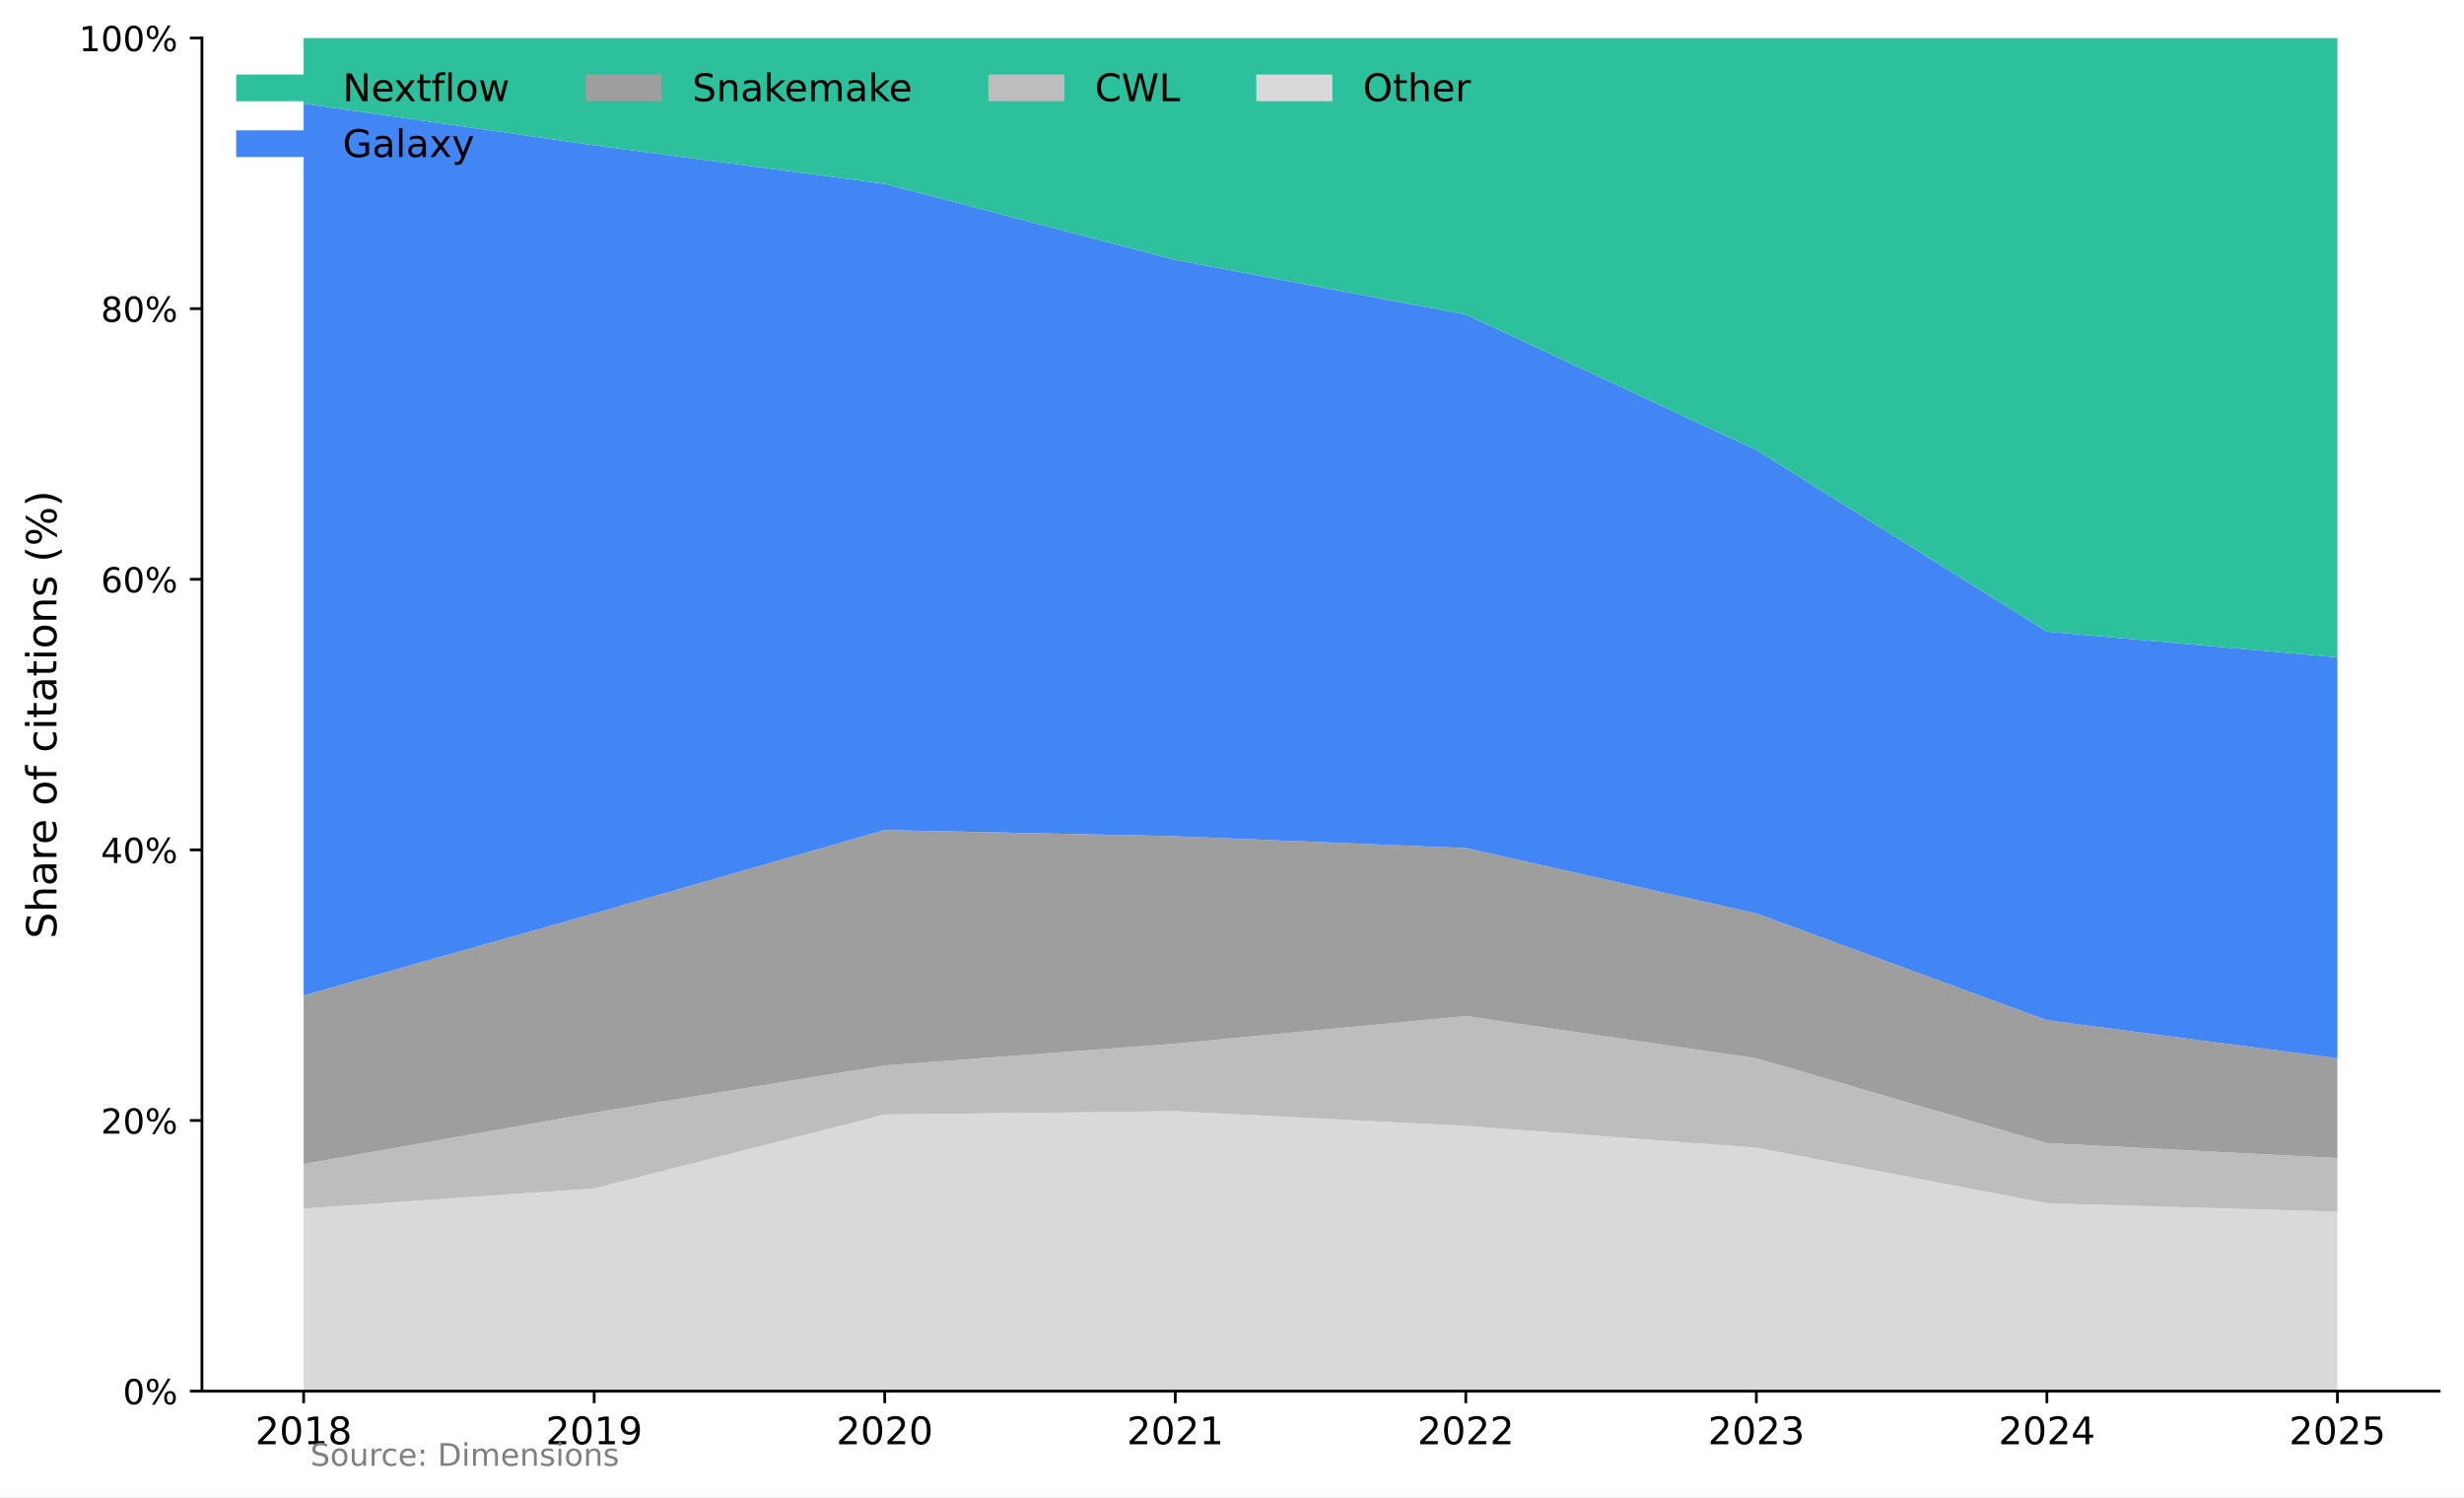
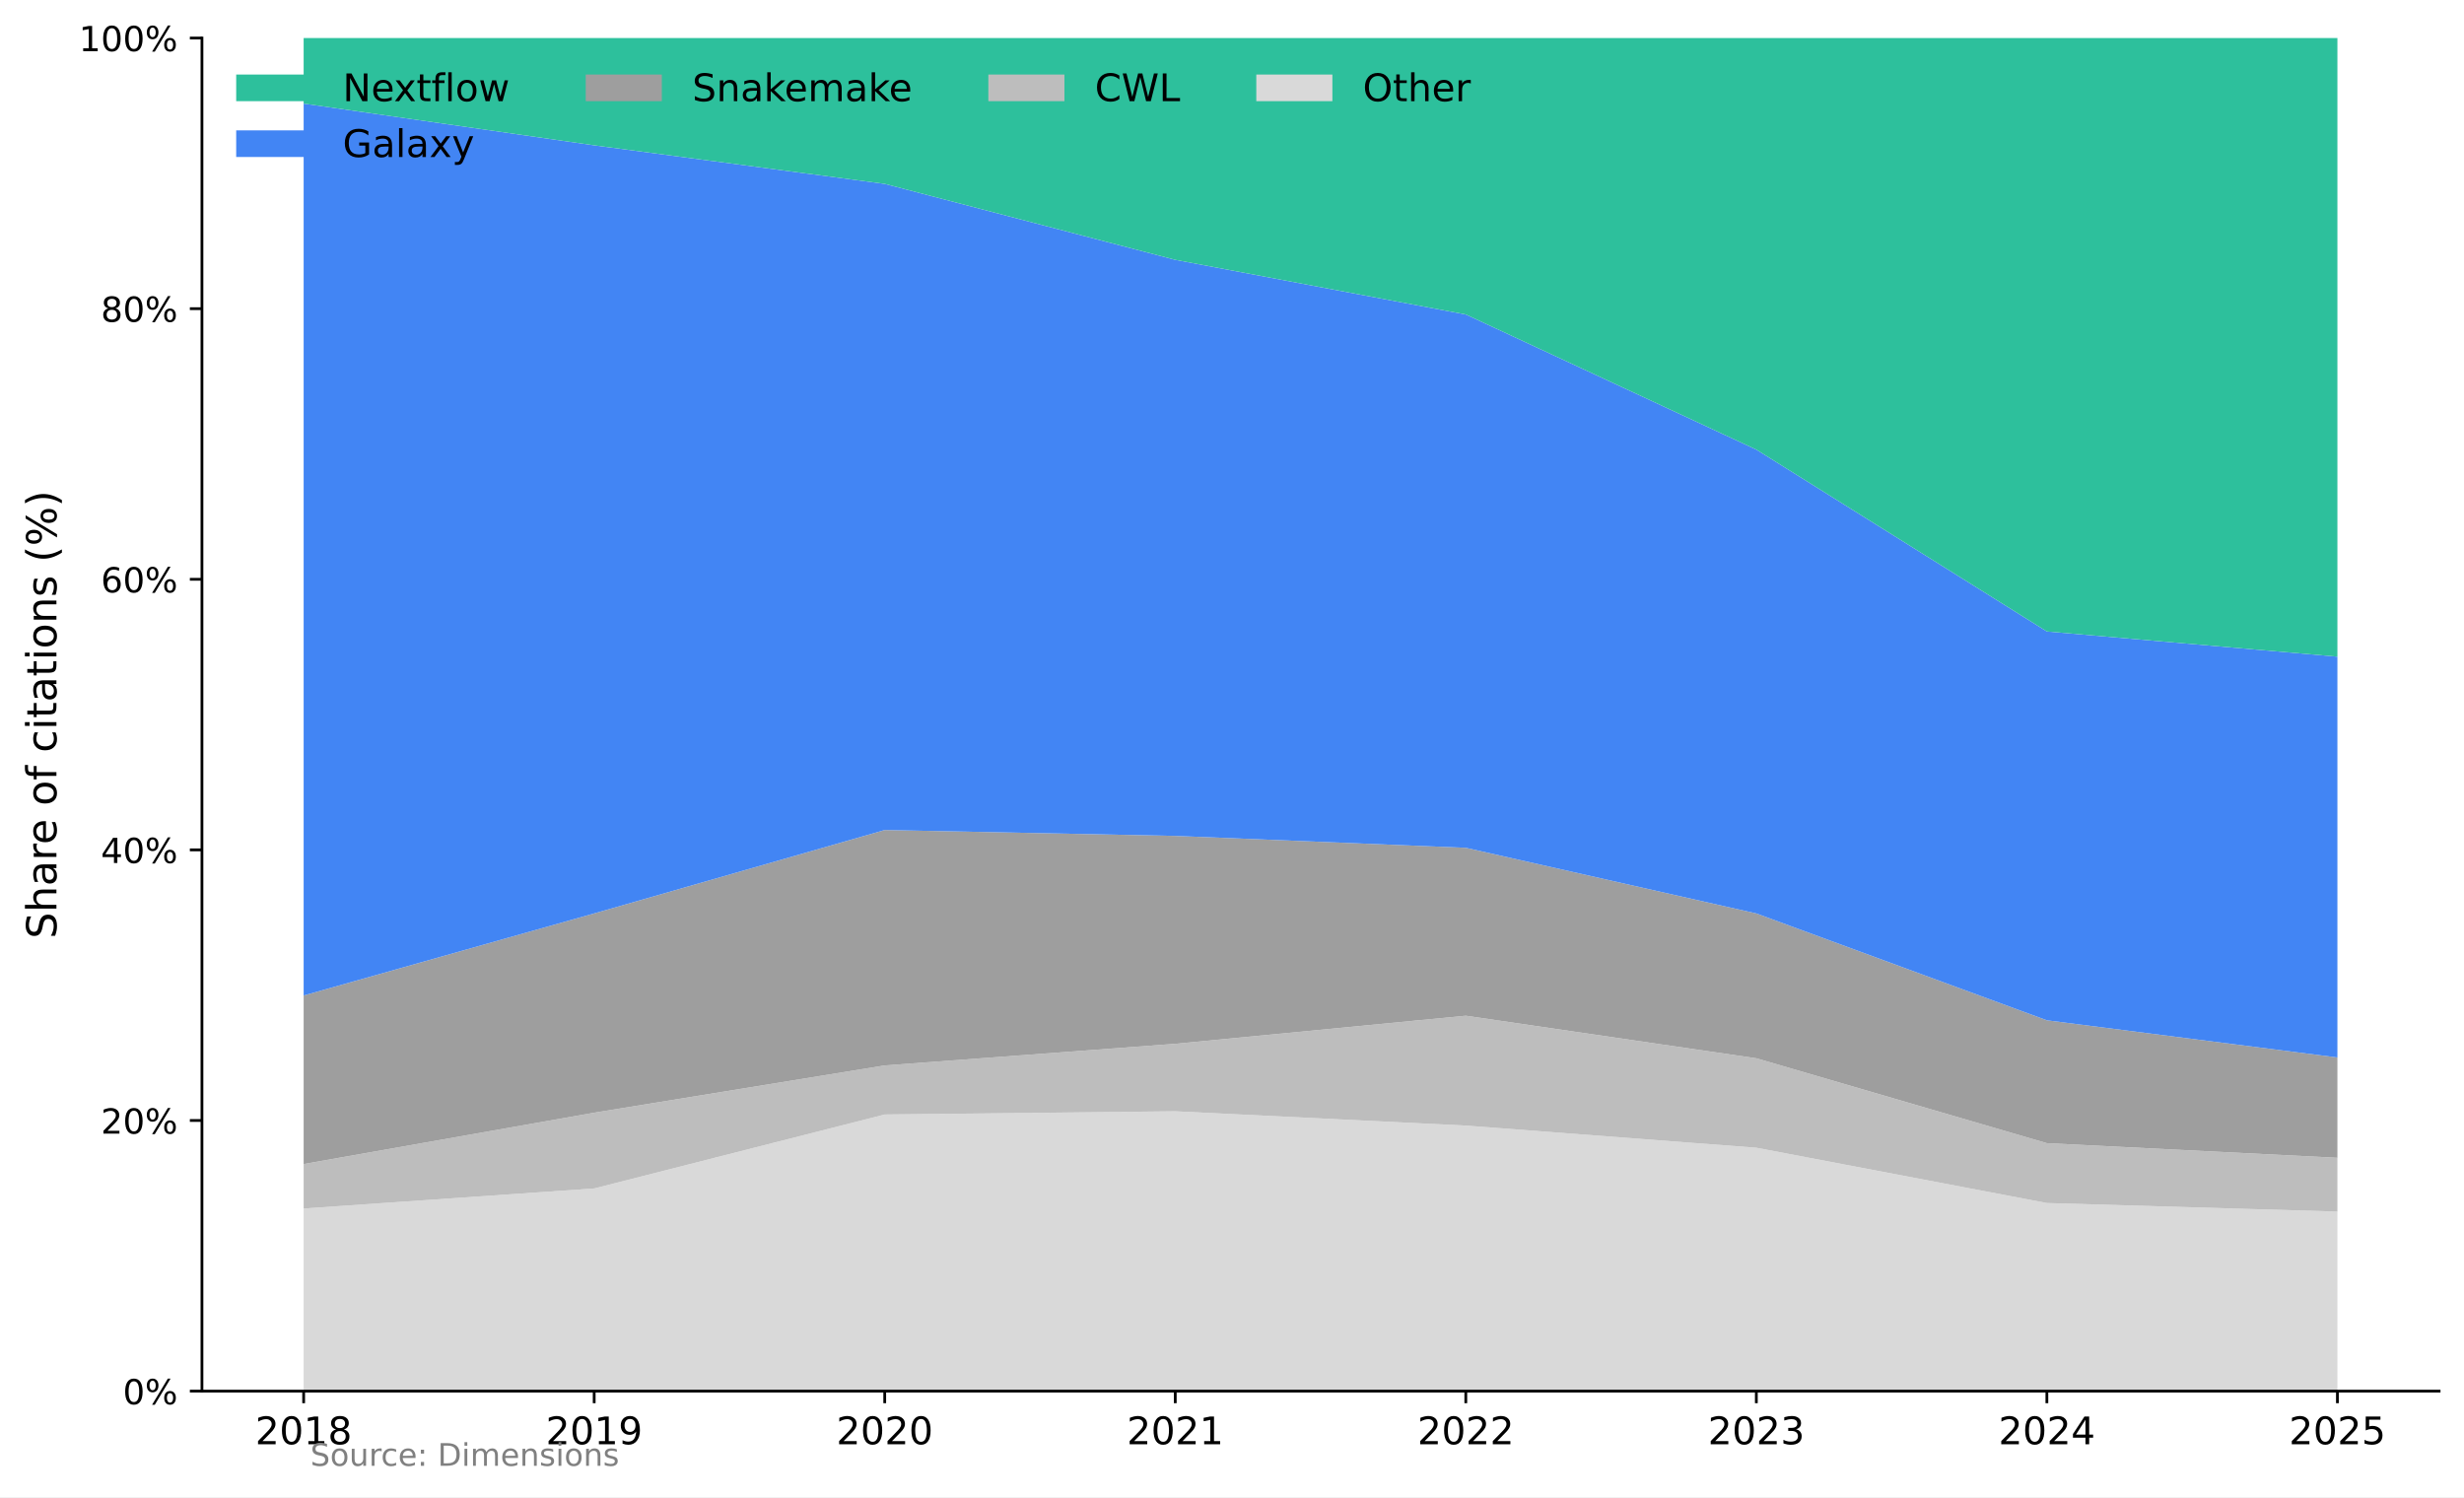
<svg xmlns="http://www.w3.org/2000/svg" xmlns:xlink="http://www.w3.org/1999/xlink" width="712.548pt" height="432.991pt" viewBox="0 0 712.548 432.991" version="1.1">
  <defs>
    <style type="text/css">*{stroke-linejoin: round; stroke-linecap: butt}</style>
  </defs>
  <g id="figure_1">
    <g id="patch_1">
      <path d="M -0 432.991  L 712.548 432.991  L 712.548 0  L -0 0  z " style="fill: #ffffff" />
    </g>
    <g id="axes_1">
      <g id="patch_2">
        <path d="M 58.403 402.319  L 705.348 402.319  L 705.348 10.999  L 58.403 10.999  z " style="fill: #ffffff" />
      </g>
      <g id="FillBetweenPolyCollection_1">
-         <path d="M 87.809 349.511  L 87.809 402.319  L 171.828 402.319  L 255.847 402.319  L 339.866 402.319  L 423.885 402.319  L 507.904 402.319  L 591.922 402.319  L 675.941 402.319  L 675.941 350.428  L 675.941 350.428  L 591.922 348  L 507.904 331.93  L 423.885 325.631  L 339.866 321.356  L 255.847 322.315  L 171.828 343.707  L 87.809 349.511  z " clip-path="url(#pee3f6f2b07)" style="fill: #d9d9d9" />
+         <path d="M 87.809 349.511  L 87.809 402.319  L 171.828 402.319  L 255.847 402.319  L 339.866 402.319  L 423.885 402.319  L 507.904 402.319  L 591.922 402.319  L 675.941 402.319  L 675.941 350.396  L 675.941 350.396  L 591.922 347.921  L 507.904 331.93  L 423.885 325.525  L 339.866 321.386  L 255.847 322.315  L 171.828 343.707  L 87.809 349.511  z " clip-path="url(#p82a905b067)" style="fill: #d9d9d9" />
      </g>
      <g id="FillBetweenPolyCollection_2">
-         <path d="M 87.809 336.648  L 87.809 349.511  L 171.828 343.707  L 255.847 322.315  L 339.866 321.356  L 423.885 325.631  L 507.904 331.93  L 591.922 348  L 675.941 350.428  L 675.941 334.914  L 675.941 334.914  L 591.922 330.596  L 507.904 306.063  L 423.885 293.853  L 339.866 301.834  L 255.847 308.13  L 171.828 321.79  L 87.809 336.648  z " clip-path="url(#pee3f6f2b07)" style="fill: #bdbdbd" />
+         <path d="M 87.809 336.648  L 87.809 349.511  L 171.828 343.707  L 255.847 322.315  L 339.866 321.386  L 423.885 325.525  L 507.904 331.93  L 591.922 347.921  L 675.941 350.396  L 675.941 334.842  L 675.941 334.842  L 591.922 330.612  L 507.904 306.063  L 423.885 293.758  L 339.866 301.87  L 255.847 308.13  L 171.828 321.79  L 87.809 336.648  z " clip-path="url(#p82a905b067)" style="fill: #bdbdbd" />
      </g>
      <g id="FillBetweenPolyCollection_3">
-         <path d="M 87.809 287.902  L 87.809 336.648  L 171.828 321.79  L 255.847 308.13  L 339.866 301.834  L 423.885 293.853  L 507.904 306.063  L 591.922 330.596  L 675.941 334.914  L 675.941 306.06  L 675.941 306.06  L 591.922 295.054  L 507.904 264.173  L 423.885 245.266  L 339.866 241.829  L 255.847 240.042  L 171.828 264.163  L 87.809 287.902  z " clip-path="url(#pee3f6f2b07)" style="fill: #9e9e9e" />
+         <path d="M 87.809 287.902  L 87.809 336.648  L 171.828 321.79  L 255.847 308.13  L 339.866 301.87  L 423.885 293.758  L 507.904 306.063  L 591.922 330.612  L 675.941 334.842  L 675.941 305.824  L 675.941 305.824  L 591.922 295.079  L 507.904 264.173  L 423.885 245.187  L 339.866 241.745  L 255.847 240.042  L 171.828 264.163  L 87.809 287.902  z " clip-path="url(#p82a905b067)" style="fill: #9e9e9e" />
      </g>
      <g id="FillBetweenPolyCollection_4">
-         <path d="M 87.809 29.956  L 87.809 287.902  L 171.828 264.163  L 255.847 240.042  L 339.866 241.829  L 423.885 245.266  L 507.904 264.173  L 591.922 295.054  L 675.941 306.06  L 675.941 190.099  L 675.941 190.099  L 591.922 182.66  L 507.904 130.146  L 423.885 90.97  L 339.866 75.167  L 255.847 53.176  L 171.828 42.029  L 87.809 29.956  z " clip-path="url(#pee3f6f2b07)" style="fill: #4285f4" />
+         <path d="M 87.809 29.956  L 87.809 287.902  L 171.828 264.163  L 255.847 240.042  L 339.866 241.745  L 423.885 245.187  L 507.904 264.173  L 591.922 295.079  L 675.941 305.824  L 675.941 189.906  L 675.941 189.906  L 591.922 182.62  L 507.904 130.032  L 423.885 90.943  L 339.866 75.143  L 255.847 53.176  L 171.828 42.029  L 87.809 29.956  z " clip-path="url(#p82a905b067)" style="fill: #4285f4" />
      </g>
      <g id="FillBetweenPolyCollection_5">
-         <path d="M 87.809 10.999  L 87.809 29.956  L 171.828 42.029  L 255.847 53.176  L 339.866 75.167  L 423.885 90.97  L 507.904 130.146  L 591.922 182.66  L 675.941 190.099  L 675.941 10.999  L 675.941 10.999  L 591.922 10.999  L 507.904 10.999  L 423.885 10.999  L 339.866 10.999  L 255.847 10.999  L 171.828 10.999  L 87.809 10.999  z " clip-path="url(#pee3f6f2b07)" style="fill: #2dc09c" />
+         <path d="M 87.809 10.999  L 87.809 29.956  L 171.828 42.029  L 255.847 53.176  L 339.866 75.143  L 423.885 90.943  L 507.904 130.032  L 591.922 182.62  L 675.941 189.906  L 675.941 10.999  L 675.941 10.999  L 591.922 10.999  L 507.904 10.999  L 423.885 10.999  L 339.866 10.999  L 255.847 10.999  L 171.828 10.999  L 87.809 10.999  z " clip-path="url(#p82a905b067)" style="fill: #2dc09c" />
      </g>
      <g id="matplotlib.axis_1">
        <g id="xtick_1">
          <g id="line2d_1">
            <defs>
-               <path id="mb4d5f9f1bc" d="M 0 0  L 0 3.5  " style="stroke: #000000; stroke-width: 0.8" />
-             </defs>
-             <g>
-               <use xlink:href="#mb4d5f9f1bc" x="87.809" y="402.319" style="stroke: #000000; stroke-width: 0.8" />
+               <path id="m97530840f8" d="M 0 0  L 0 3.5  " style="stroke: #000000; stroke-width: 0.8" />
+             </defs>
+             <g>
+               <use xlink:href="#m97530840f8" x="87.809" y="402.319" style="stroke: #000000; stroke-width: 0.8" />
            </g>
          </g>
          <g id="text_1">
            <g transform="translate(73.8119 417.6775) scale(0.11 -0.11)">
              <defs>
                <path id="DejaVuSans-32" d="M 1228 531  L 3431 531  L 3431 0  L 469 0  L 469 531  Q 828 903 1448 1529  Q 2069 2156 2228 2338  Q 2531 2678 2651 2914  Q 2772 3150 2772 3378  Q 2772 3750 2511 3984  Q 2250 4219 1831 4219  Q 1534 4219 1204 4116  Q 875 4013 500 3803  L 500 4441  Q 881 4594 1212 4672  Q 1544 4750 1819 4750  Q 2544 4750 2975 4387  Q 3406 4025 3406 3419  Q 3406 3131 3298 2873  Q 3191 2616 2906 2266  Q 2828 2175 2409 1742  Q 1991 1309 1228 531  z " transform="scale(0.015625)" />
                <path id="DejaVuSans-30" d="M 2034 4250  Q 1547 4250 1301 3770  Q 1056 3291 1056 2328  Q 1056 1369 1301 889  Q 1547 409 2034 409  Q 2525 409 2770 889  Q 3016 1369 3016 2328  Q 3016 3291 2770 3770  Q 2525 4250 2034 4250  z M 2034 4750  Q 2819 4750 3233 4129  Q 3647 3509 3647 2328  Q 3647 1150 3233 529  Q 2819 -91 2034 -91  Q 1250 -91 836 529  Q 422 1150 422 2328  Q 422 3509 836 4129  Q 1250 4750 2034 4750  z " transform="scale(0.015625)" />
                <path id="DejaVuSans-31" d="M 794 531  L 1825 531  L 1825 4091  L 703 3866  L 703 4441  L 1819 4666  L 2450 4666  L 2450 531  L 3481 531  L 3481 0  L 794 0  L 794 531  z " transform="scale(0.015625)" />
                <path id="DejaVuSans-38" d="M 2034 2216  Q 1584 2216 1326 1975  Q 1069 1734 1069 1313  Q 1069 891 1326 650  Q 1584 409 2034 409  Q 2484 409 2743 651  Q 3003 894 3003 1313  Q 3003 1734 2745 1975  Q 2488 2216 2034 2216  z M 1403 2484  Q 997 2584 770 2862  Q 544 3141 544 3541  Q 544 4100 942 4425  Q 1341 4750 2034 4750  Q 2731 4750 3128 4425  Q 3525 4100 3525 3541  Q 3525 3141 3298 2862  Q 3072 2584 2669 2484  Q 3125 2378 3379 2068  Q 3634 1759 3634 1313  Q 3634 634 3220 271  Q 2806 -91 2034 -91  Q 1263 -91 848 271  Q 434 634 434 1313  Q 434 1759 690 2068  Q 947 2378 1403 2484  z M 1172 3481  Q 1172 3119 1398 2916  Q 1625 2713 2034 2713  Q 2441 2713 2670 2916  Q 2900 3119 2900 3481  Q 2900 3844 2670 4047  Q 2441 4250 2034 4250  Q 1625 4250 1398 4047  Q 1172 3844 1172 3481  z " transform="scale(0.015625)" />
              </defs>
              <use xlink:href="#DejaVuSans-32" />
              <use xlink:href="#DejaVuSans-30" transform="translate(63.62305 0)" />
              <use xlink:href="#DejaVuSans-31" transform="translate(127.2461 0)" />
              <use xlink:href="#DejaVuSans-38" transform="translate(190.8691 0)" />
            </g>
          </g>
        </g>
        <g id="xtick_2">
          <g id="line2d_2">
            <g>
-               <use xlink:href="#mb4d5f9f1bc" x="171.828" y="402.319" style="stroke: #000000; stroke-width: 0.8" />
+               <use xlink:href="#m97530840f8" x="171.828" y="402.319" style="stroke: #000000; stroke-width: 0.8" />
            </g>
          </g>
          <g id="text_2">
            <g transform="translate(157.8307 417.6775) scale(0.11 -0.11)">
              <defs>
                <path id="DejaVuSans-39" d="M 703 97  L 703 672  Q 941 559 1184 500  Q 1428 441 1663 441  Q 2288 441 2617 861  Q 2947 1281 2994 2138  Q 2813 1869 2534 1725  Q 2256 1581 1919 1581  Q 1219 1581 811 2004  Q 403 2428 403 3163  Q 403 3881 828 4315  Q 1253 4750 1959 4750  Q 2769 4750 3195 4129  Q 3622 3509 3622 2328  Q 3622 1225 3098 567  Q 2575 -91 1691 -91  Q 1453 -91 1209 -44  Q 966 3 703 97  z M 1959 2075  Q 2384 2075 2632 2365  Q 2881 2656 2881 3163  Q 2881 3666 2632 3958  Q 2384 4250 1959 4250  Q 1534 4250 1286 3958  Q 1038 3666 1038 3163  Q 1038 2656 1286 2365  Q 1534 2075 1959 2075  z " transform="scale(0.015625)" />
              </defs>
              <use xlink:href="#DejaVuSans-32" />
              <use xlink:href="#DejaVuSans-30" transform="translate(63.62305 0)" />
              <use xlink:href="#DejaVuSans-31" transform="translate(127.2461 0)" />
              <use xlink:href="#DejaVuSans-39" transform="translate(190.8691 0)" />
            </g>
          </g>
        </g>
        <g id="xtick_3">
          <g id="line2d_3">
            <g>
-               <use xlink:href="#mb4d5f9f1bc" x="255.847" y="402.319" style="stroke: #000000; stroke-width: 0.8" />
+               <use xlink:href="#m97530840f8" x="255.847" y="402.319" style="stroke: #000000; stroke-width: 0.8" />
            </g>
          </g>
          <g id="text_3">
            <g transform="translate(241.8496 417.6775) scale(0.11 -0.11)">
              <use xlink:href="#DejaVuSans-32" />
              <use xlink:href="#DejaVuSans-30" transform="translate(63.62305 0)" />
              <use xlink:href="#DejaVuSans-32" transform="translate(127.2461 0)" />
              <use xlink:href="#DejaVuSans-30" transform="translate(190.8691 0)" />
            </g>
          </g>
        </g>
        <g id="xtick_4">
          <g id="line2d_4">
            <g>
-               <use xlink:href="#mb4d5f9f1bc" x="339.866" y="402.319" style="stroke: #000000; stroke-width: 0.8" />
+               <use xlink:href="#m97530840f8" x="339.866" y="402.319" style="stroke: #000000; stroke-width: 0.8" />
            </g>
          </g>
          <g id="text_4">
            <g transform="translate(325.8684 417.6775) scale(0.11 -0.11)">
              <use xlink:href="#DejaVuSans-32" />
              <use xlink:href="#DejaVuSans-30" transform="translate(63.62305 0)" />
              <use xlink:href="#DejaVuSans-32" transform="translate(127.2461 0)" />
              <use xlink:href="#DejaVuSans-31" transform="translate(190.8691 0)" />
            </g>
          </g>
        </g>
        <g id="xtick_5">
          <g id="line2d_5">
            <g>
-               <use xlink:href="#mb4d5f9f1bc" x="423.885" y="402.319" style="stroke: #000000; stroke-width: 0.8" />
+               <use xlink:href="#m97530840f8" x="423.885" y="402.319" style="stroke: #000000; stroke-width: 0.8" />
            </g>
          </g>
          <g id="text_5">
            <g transform="translate(409.8872 417.6775) scale(0.11 -0.11)">
              <use xlink:href="#DejaVuSans-32" />
              <use xlink:href="#DejaVuSans-30" transform="translate(63.62305 0)" />
              <use xlink:href="#DejaVuSans-32" transform="translate(127.2461 0)" />
              <use xlink:href="#DejaVuSans-32" transform="translate(190.8691 0)" />
            </g>
          </g>
        </g>
        <g id="xtick_6">
          <g id="line2d_6">
            <g>
-               <use xlink:href="#mb4d5f9f1bc" x="507.904" y="402.319" style="stroke: #000000; stroke-width: 0.8" />
+               <use xlink:href="#m97530840f8" x="507.904" y="402.319" style="stroke: #000000; stroke-width: 0.8" />
            </g>
          </g>
          <g id="text_6">
            <g transform="translate(493.9061 417.6775) scale(0.11 -0.11)">
              <defs>
                <path id="DejaVuSans-33" d="M 2597 2516  Q 3050 2419 3304 2112  Q 3559 1806 3559 1356  Q 3559 666 3084 287  Q 2609 -91 1734 -91  Q 1441 -91 1130 -33  Q 819 25 488 141  L 488 750  Q 750 597 1062 519  Q 1375 441 1716 441  Q 2309 441 2620 675  Q 2931 909 2931 1356  Q 2931 1769 2642 2001  Q 2353 2234 1838 2234  L 1294 2234  L 1294 2753  L 1863 2753  Q 2328 2753 2575 2939  Q 2822 3125 2822 3475  Q 2822 3834 2567 4026  Q 2313 4219 1838 4219  Q 1578 4219 1281 4162  Q 984 4106 628 3988  L 628 4550  Q 988 4650 1302 4700  Q 1616 4750 1894 4750  Q 2613 4750 3031 4423  Q 3450 4097 3450 3541  Q 3450 3153 3228 2886  Q 3006 2619 2597 2516  z " transform="scale(0.015625)" />
              </defs>
              <use xlink:href="#DejaVuSans-32" />
              <use xlink:href="#DejaVuSans-30" transform="translate(63.62305 0)" />
              <use xlink:href="#DejaVuSans-32" transform="translate(127.2461 0)" />
              <use xlink:href="#DejaVuSans-33" transform="translate(190.8691 0)" />
            </g>
          </g>
        </g>
        <g id="xtick_7">
          <g id="line2d_7">
            <g>
-               <use xlink:href="#mb4d5f9f1bc" x="591.922" y="402.319" style="stroke: #000000; stroke-width: 0.8" />
+               <use xlink:href="#m97530840f8" x="591.922" y="402.319" style="stroke: #000000; stroke-width: 0.8" />
            </g>
          </g>
          <g id="text_7">
            <g transform="translate(577.9249 417.6775) scale(0.11 -0.11)">
              <defs>
                <path id="DejaVuSans-34" d="M 2419 4116  L 825 1625  L 2419 1625  L 2419 4116  z M 2253 4666  L 3047 4666  L 3047 1625  L 3713 1625  L 3713 1100  L 3047 1100  L 3047 0  L 2419 0  L 2419 1100  L 313 1100  L 313 1709  L 2253 4666  z " transform="scale(0.015625)" />
              </defs>
              <use xlink:href="#DejaVuSans-32" />
              <use xlink:href="#DejaVuSans-30" transform="translate(63.62305 0)" />
              <use xlink:href="#DejaVuSans-32" transform="translate(127.2461 0)" />
              <use xlink:href="#DejaVuSans-34" transform="translate(190.8691 0)" />
            </g>
          </g>
        </g>
        <g id="xtick_8">
          <g id="line2d_8">
            <g>
-               <use xlink:href="#mb4d5f9f1bc" x="675.941" y="402.319" style="stroke: #000000; stroke-width: 0.8" />
+               <use xlink:href="#m97530840f8" x="675.941" y="402.319" style="stroke: #000000; stroke-width: 0.8" />
            </g>
          </g>
          <g id="text_8">
            <g transform="translate(661.9437 417.6775) scale(0.11 -0.11)">
              <defs>
                <path id="DejaVuSans-35" d="M 691 4666  L 3169 4666  L 3169 4134  L 1269 4134  L 1269 2991  Q 1406 3038 1543 3061  Q 1681 3084 1819 3084  Q 2600 3084 3056 2656  Q 3513 2228 3513 1497  Q 3513 744 3044 326  Q 2575 -91 1722 -91  Q 1428 -91 1123 -41  Q 819 9 494 109  L 494 744  Q 775 591 1075 516  Q 1375 441 1709 441  Q 2250 441 2565 725  Q 2881 1009 2881 1497  Q 2881 1984 2565 2268  Q 2250 2553 1709 2553  Q 1456 2553 1204 2497  Q 953 2441 691 2322  L 691 4666  z " transform="scale(0.015625)" />
              </defs>
              <use xlink:href="#DejaVuSans-32" />
              <use xlink:href="#DejaVuSans-30" transform="translate(63.62305 0)" />
              <use xlink:href="#DejaVuSans-32" transform="translate(127.2461 0)" />
              <use xlink:href="#DejaVuSans-35" transform="translate(190.8691 0)" />
            </g>
          </g>
        </g>
      </g>
      <g id="matplotlib.axis_2">
        <g id="ytick_1">
          <g id="line2d_9">
            <defs>
-               <path id="m9fcc740768" d="M 0 0  L -3.5 0  " style="stroke: #000000; stroke-width: 0.8" />
-             </defs>
-             <g>
-               <use xlink:href="#m9fcc740768" x="58.403" y="402.319" style="stroke: #000000; stroke-width: 0.8" />
+               <path id="mee2c6d1235" d="M 0 0  L -3.5 0  " style="stroke: #000000; stroke-width: 0.8" />
+             </defs>
+             <g>
+               <use xlink:href="#mee2c6d1235" x="58.403" y="402.319" style="stroke: #000000; stroke-width: 0.8" />
            </g>
          </g>
          <g id="text_9">
            <g transform="translate(35.53875 406.1184) scale(0.1 -0.1)">
              <defs>
                <path id="DejaVuSans-25" d="M 4653 2053  Q 4381 2053 4226 1822  Q 4072 1591 4072 1178  Q 4072 772 4226 539  Q 4381 306 4653 306  Q 4919 306 5073 539  Q 5228 772 5228 1178  Q 5228 1588 5073 1820  Q 4919 2053 4653 2053  z M 4653 2450  Q 5147 2450 5437 2106  Q 5728 1763 5728 1178  Q 5728 594 5436 251  Q 5144 -91 4653 -91  Q 4153 -91 3862 251  Q 3572 594 3572 1178  Q 3572 1766 3864 2108  Q 4156 2450 4653 2450  z M 1428 4353  Q 1159 4353 1004 4120  Q 850 3888 850 3481  Q 850 3069 1003 2837  Q 1156 2606 1428 2606  Q 1700 2606 1854 2837  Q 2009 3069 2009 3481  Q 2009 3884 1853 4118  Q 1697 4353 1428 4353  z M 4250 4750  L 4750 4750  L 1831 -91  L 1331 -91  L 4250 4750  z M 1428 4750  Q 1922 4750 2215 4408  Q 2509 4066 2509 3481  Q 2509 2891 2217 2550  Q 1925 2209 1428 2209  Q 931 2209 642 2551  Q 353 2894 353 3481  Q 353 4063 643 4406  Q 934 4750 1428 4750  z " transform="scale(0.015625)" />
              </defs>
              <use xlink:href="#DejaVuSans-30" />
              <use xlink:href="#DejaVuSans-25" transform="translate(63.62305 0)" />
            </g>
          </g>
        </g>
        <g id="ytick_2">
          <g id="line2d_10">
            <g>
-               <use xlink:href="#m9fcc740768" x="58.403" y="324.055" style="stroke: #000000; stroke-width: 0.8" />
+               <use xlink:href="#mee2c6d1235" x="58.403" y="324.055" style="stroke: #000000; stroke-width: 0.8" />
            </g>
          </g>
          <g id="text_10">
            <g transform="translate(29.17625 327.8544) scale(0.1 -0.1)">
              <use xlink:href="#DejaVuSans-32" />
              <use xlink:href="#DejaVuSans-30" transform="translate(63.62305 0)" />
              <use xlink:href="#DejaVuSans-25" transform="translate(127.2461 0)" />
            </g>
          </g>
        </g>
        <g id="ytick_3">
          <g id="line2d_11">
            <g>
-               <use xlink:href="#m9fcc740768" x="58.403" y="245.791" style="stroke: #000000; stroke-width: 0.8" />
+               <use xlink:href="#mee2c6d1235" x="58.403" y="245.791" style="stroke: #000000; stroke-width: 0.8" />
            </g>
          </g>
          <g id="text_11">
            <g transform="translate(29.17625 249.5904) scale(0.1 -0.1)">
              <use xlink:href="#DejaVuSans-34" />
              <use xlink:href="#DejaVuSans-30" transform="translate(63.62305 0)" />
              <use xlink:href="#DejaVuSans-25" transform="translate(127.2461 0)" />
            </g>
          </g>
        </g>
        <g id="ytick_4">
          <g id="line2d_12">
            <g>
-               <use xlink:href="#m9fcc740768" x="58.403" y="167.527" style="stroke: #000000; stroke-width: 0.8" />
+               <use xlink:href="#mee2c6d1235" x="58.403" y="167.527" style="stroke: #000000; stroke-width: 0.8" />
            </g>
          </g>
          <g id="text_12">
            <g transform="translate(29.17625 171.3264) scale(0.1 -0.1)">
              <defs>
                <path id="DejaVuSans-36" d="M 2113 2584  Q 1688 2584 1439 2293  Q 1191 2003 1191 1497  Q 1191 994 1439 701  Q 1688 409 2113 409  Q 2538 409 2786 701  Q 3034 994 3034 1497  Q 3034 2003 2786 2293  Q 2538 2584 2113 2584  z M 3366 4563  L 3366 3988  Q 3128 4100 2886 4159  Q 2644 4219 2406 4219  Q 1781 4219 1451 3797  Q 1122 3375 1075 2522  Q 1259 2794 1537 2939  Q 1816 3084 2150 3084  Q 2853 3084 3261 2657  Q 3669 2231 3669 1497  Q 3669 778 3244 343  Q 2819 -91 2113 -91  Q 1303 -91 875 529  Q 447 1150 447 2328  Q 447 3434 972 4092  Q 1497 4750 2381 4750  Q 2619 4750 2861 4703  Q 3103 4656 3366 4563  z " transform="scale(0.015625)" />
              </defs>
              <use xlink:href="#DejaVuSans-36" />
              <use xlink:href="#DejaVuSans-30" transform="translate(63.62305 0)" />
              <use xlink:href="#DejaVuSans-25" transform="translate(127.2461 0)" />
            </g>
          </g>
        </g>
        <g id="ytick_5">
          <g id="line2d_13">
            <g>
-               <use xlink:href="#m9fcc740768" x="58.403" y="89.263" style="stroke: #000000; stroke-width: 0.8" />
+               <use xlink:href="#mee2c6d1235" x="58.403" y="89.263" style="stroke: #000000; stroke-width: 0.8" />
            </g>
          </g>
          <g id="text_13">
            <g transform="translate(29.17625 93.06244) scale(0.1 -0.1)">
              <use xlink:href="#DejaVuSans-38" />
              <use xlink:href="#DejaVuSans-30" transform="translate(63.62305 0)" />
              <use xlink:href="#DejaVuSans-25" transform="translate(127.2461 0)" />
            </g>
          </g>
        </g>
        <g id="ytick_6">
          <g id="line2d_14">
            <g>
-               <use xlink:href="#m9fcc740768" x="58.403" y="10.999" style="stroke: #000000; stroke-width: 0.8" />
+               <use xlink:href="#mee2c6d1235" x="58.403" y="10.999" style="stroke: #000000; stroke-width: 0.8" />
            </g>
          </g>
          <g id="text_14">
            <g transform="translate(22.81375 14.79844) scale(0.1 -0.1)">
              <use xlink:href="#DejaVuSans-31" />
              <use xlink:href="#DejaVuSans-30" transform="translate(63.62305 0)" />
              <use xlink:href="#DejaVuSans-30" transform="translate(127.2461 0)" />
              <use xlink:href="#DejaVuSans-25" transform="translate(190.8691 0)" />
            </g>
          </g>
        </g>
        <g id="text_15">
          <g transform="translate(16.31812 271.4714) rotate(-90) scale(0.12 -0.12)">
            <defs>
              <path id="DejaVuSans-53" d="M 3425 4513  L 3425 3897  Q 3066 4069 2747 4153  Q 2428 4238 2131 4238  Q 1616 4238 1336 4038  Q 1056 3838 1056 3469  Q 1056 3159 1242 3001  Q 1428 2844 1947 2747  L 2328 2669  Q 3034 2534 3370 2195  Q 3706 1856 3706 1288  Q 3706 609 3251 259  Q 2797 -91 1919 -91  Q 1588 -91 1214 -16  Q 841 59 441 206  L 441 856  Q 825 641 1194 531  Q 1563 422 1919 422  Q 2459 422 2753 634  Q 3047 847 3047 1241  Q 3047 1584 2836 1778  Q 2625 1972 2144 2069  L 1759 2144  Q 1053 2284 737 2584  Q 422 2884 422 3419  Q 422 4038 858 4394  Q 1294 4750 2059 4750  Q 2388 4750 2728 4690  Q 3069 4631 3425 4513  z " transform="scale(0.015625)" />
              <path id="DejaVuSans-68" d="M 3513 2113  L 3513 0  L 2938 0  L 2938 2094  Q 2938 2591 2744 2837  Q 2550 3084 2163 3084  Q 1697 3084 1428 2787  Q 1159 2491 1159 1978  L 1159 0  L 581 0  L 581 4863  L 1159 4863  L 1159 2956  Q 1366 3272 1645 3428  Q 1925 3584 2291 3584  Q 2894 3584 3203 3211  Q 3513 2838 3513 2113  z " transform="scale(0.015625)" />
              <path id="DejaVuSans-61" d="M 2194 1759  Q 1497 1759 1228 1600  Q 959 1441 959 1056  Q 959 750 1161 570  Q 1363 391 1709 391  Q 2188 391 2477 730  Q 2766 1069 2766 1631  L 2766 1759  L 2194 1759  z M 3341 1997  L 3341 0  L 2766 0  L 2766 531  Q 2569 213 2275 61  Q 1981 -91 1556 -91  Q 1019 -91 701 211  Q 384 513 384 1019  Q 384 1609 779 1909  Q 1175 2209 1959 2209  L 2766 2209  L 2766 2266  Q 2766 2663 2505 2880  Q 2244 3097 1772 3097  Q 1472 3097 1187 3025  Q 903 2953 641 2809  L 641 3341  Q 956 3463 1253 3523  Q 1550 3584 1831 3584  Q 2591 3584 2966 3190  Q 3341 2797 3341 1997  z " transform="scale(0.015625)" />
              <path id="DejaVuSans-72" d="M 2631 2963  Q 2534 3019 2420 3045  Q 2306 3072 2169 3072  Q 1681 3072 1420 2755  Q 1159 2438 1159 1844  L 1159 0  L 581 0  L 581 3500  L 1159 3500  L 1159 2956  Q 1341 3275 1631 3429  Q 1922 3584 2338 3584  Q 2397 3584 2469 3576  Q 2541 3569 2628 3553  L 2631 2963  z " transform="scale(0.015625)" />
              <path id="DejaVuSans-65" d="M 3597 1894  L 3597 1613  L 953 1613  Q 991 1019 1311 708  Q 1631 397 2203 397  Q 2534 397 2845 478  Q 3156 559 3463 722  L 3463 178  Q 3153 47 2828 -22  Q 2503 -91 2169 -91  Q 1331 -91 842 396  Q 353 884 353 1716  Q 353 2575 817 3079  Q 1281 3584 2069 3584  Q 2775 3584 3186 3129  Q 3597 2675 3597 1894  z M 3022 2063  Q 3016 2534 2758 2815  Q 2500 3097 2075 3097  Q 1594 3097 1305 2825  Q 1016 2553 972 2059  L 3022 2063  z " transform="scale(0.015625)" />
              <path id="DejaVuSans-20" transform="scale(0.015625)" />
              <path id="DejaVuSans-6f" d="M 1959 3097  Q 1497 3097 1228 2736  Q 959 2375 959 1747  Q 959 1119 1226 758  Q 1494 397 1959 397  Q 2419 397 2687 759  Q 2956 1122 2956 1747  Q 2956 2369 2687 2733  Q 2419 3097 1959 3097  z M 1959 3584  Q 2709 3584 3137 3096  Q 3566 2609 3566 1747  Q 3566 888 3137 398  Q 2709 -91 1959 -91  Q 1206 -91 779 398  Q 353 888 353 1747  Q 353 2609 779 3096  Q 1206 3584 1959 3584  z " transform="scale(0.015625)" />
              <path id="DejaVuSans-66" d="M 2375 4863  L 2375 4384  L 1825 4384  Q 1516 4384 1395 4259  Q 1275 4134 1275 3809  L 1275 3500  L 2222 3500  L 2222 3053  L 1275 3053  L 1275 0  L 697 0  L 697 3053  L 147 3053  L 147 3500  L 697 3500  L 697 3744  Q 697 4328 969 4595  Q 1241 4863 1831 4863  L 2375 4863  z " transform="scale(0.015625)" />
              <path id="DejaVuSans-63" d="M 3122 3366  L 3122 2828  Q 2878 2963 2633 3030  Q 2388 3097 2138 3097  Q 1578 3097 1268 2742  Q 959 2388 959 1747  Q 959 1106 1268 751  Q 1578 397 2138 397  Q 2388 397 2633 464  Q 2878 531 3122 666  L 3122 134  Q 2881 22 2623 -34  Q 2366 -91 2075 -91  Q 1284 -91 818 406  Q 353 903 353 1747  Q 353 2603 823 3093  Q 1294 3584 2113 3584  Q 2378 3584 2631 3529  Q 2884 3475 3122 3366  z " transform="scale(0.015625)" />
              <path id="DejaVuSans-69" d="M 603 3500  L 1178 3500  L 1178 0  L 603 0  L 603 3500  z M 603 4863  L 1178 4863  L 1178 4134  L 603 4134  L 603 4863  z " transform="scale(0.015625)" />
              <path id="DejaVuSans-74" d="M 1172 4494  L 1172 3500  L 2356 3500  L 2356 3053  L 1172 3053  L 1172 1153  Q 1172 725 1289 603  Q 1406 481 1766 481  L 2356 481  L 2356 0  L 1766 0  Q 1100 0 847 248  Q 594 497 594 1153  L 594 3053  L 172 3053  L 172 3500  L 594 3500  L 594 4494  L 1172 4494  z " transform="scale(0.015625)" />
              <path id="DejaVuSans-6e" d="M 3513 2113  L 3513 0  L 2938 0  L 2938 2094  Q 2938 2591 2744 2837  Q 2550 3084 2163 3084  Q 1697 3084 1428 2787  Q 1159 2491 1159 1978  L 1159 0  L 581 0  L 581 3500  L 1159 3500  L 1159 2956  Q 1366 3272 1645 3428  Q 1925 3584 2291 3584  Q 2894 3584 3203 3211  Q 3513 2838 3513 2113  z " transform="scale(0.015625)" />
              <path id="DejaVuSans-73" d="M 2834 3397  L 2834 2853  Q 2591 2978 2328 3040  Q 2066 3103 1784 3103  Q 1356 3103 1142 2972  Q 928 2841 928 2578  Q 928 2378 1081 2264  Q 1234 2150 1697 2047  L 1894 2003  Q 2506 1872 2764 1633  Q 3022 1394 3022 966  Q 3022 478 2636 193  Q 2250 -91 1575 -91  Q 1294 -91 989 -36  Q 684 19 347 128  L 347 722  Q 666 556 975 473  Q 1284 391 1588 391  Q 1994 391 2212 530  Q 2431 669 2431 922  Q 2431 1156 2273 1281  Q 2116 1406 1581 1522  L 1381 1569  Q 847 1681 609 1914  Q 372 2147 372 2553  Q 372 3047 722 3315  Q 1072 3584 1716 3584  Q 2034 3584 2315 3537  Q 2597 3491 2834 3397  z " transform="scale(0.015625)" />
              <path id="DejaVuSans-28" d="M 1984 4856  Q 1566 4138 1362 3434  Q 1159 2731 1159 2009  Q 1159 1288 1364 580  Q 1569 -128 1984 -844  L 1484 -844  Q 1016 -109 783 600  Q 550 1309 550 2009  Q 550 2706 781 3412  Q 1013 4119 1484 4856  L 1984 4856  z " transform="scale(0.015625)" />
              <path id="DejaVuSans-29" d="M 513 4856  L 1013 4856  Q 1481 4119 1714 3412  Q 1947 2706 1947 2009  Q 1947 1309 1714 600  Q 1481 -109 1013 -844  L 513 -844  Q 928 -128 1133 580  Q 1338 1288 1338 2009  Q 1338 2731 1133 3434  Q 928 4138 513 4856  z " transform="scale(0.015625)" />
            </defs>
            <use xlink:href="#DejaVuSans-53" />
            <use xlink:href="#DejaVuSans-68" transform="translate(63.47656 0)" />
            <use xlink:href="#DejaVuSans-61" transform="translate(126.8555 0)" />
            <use xlink:href="#DejaVuSans-72" transform="translate(188.1348 0)" />
            <use xlink:href="#DejaVuSans-65" transform="translate(226.998 0)" />
            <use xlink:href="#DejaVuSans-20" transform="translate(288.5215 0)" />
            <use xlink:href="#DejaVuSans-6f" transform="translate(320.3086 0)" />
            <use xlink:href="#DejaVuSans-66" transform="translate(381.4902 0)" />
            <use xlink:href="#DejaVuSans-20" transform="translate(416.6953 0)" />
            <use xlink:href="#DejaVuSans-63" transform="translate(448.4824 0)" />
            <use xlink:href="#DejaVuSans-69" transform="translate(503.4629 0)" />
            <use xlink:href="#DejaVuSans-74" transform="translate(531.2461 0)" />
            <use xlink:href="#DejaVuSans-61" transform="translate(570.4551 0)" />
            <use xlink:href="#DejaVuSans-74" transform="translate(631.7344 0)" />
            <use xlink:href="#DejaVuSans-69" transform="translate(670.9434 0)" />
            <use xlink:href="#DejaVuSans-6f" transform="translate(698.7266 0)" />
            <use xlink:href="#DejaVuSans-6e" transform="translate(759.9082 0)" />
            <use xlink:href="#DejaVuSans-73" transform="translate(823.2871 0)" />
            <use xlink:href="#DejaVuSans-20" transform="translate(875.3867 0)" />
            <use xlink:href="#DejaVuSans-28" transform="translate(907.1738 0)" />
            <use xlink:href="#DejaVuSans-25" transform="translate(946.1875 0)" />
            <use xlink:href="#DejaVuSans-29" transform="translate(1041.207 0)" />
          </g>
        </g>
      </g>
      <g id="patch_3">
        <path d="M 58.403 402.319  L 58.403 10.999  " style="fill: none; stroke: #000000; stroke-width: 0.8; stroke-linejoin: miter; stroke-linecap: square" />
      </g>
      <g id="patch_4">
        <path d="M 58.403 402.319  L 705.348 402.319  " style="fill: none; stroke: #000000; stroke-width: 0.8; stroke-linejoin: miter; stroke-linecap: square" />
      </g>
      <g id="legend_1">
        <g id="patch_5">
          <path d="M 68.303 29.258  L 90.303 29.258  L 90.303 21.558  L 68.303 21.558  z " style="fill: #2dc09c" />
        </g>
        <g id="text_16">
          <g transform="translate(99.10281 29.2575) scale(0.11 -0.11)">
            <defs>
              <path id="DejaVuSans-4e" d="M 628 4666  L 1478 4666  L 3547 763  L 3547 4666  L 4159 4666  L 4159 0  L 3309 0  L 1241 3903  L 1241 0  L 628 0  L 628 4666  z " transform="scale(0.015625)" />
              <path id="DejaVuSans-78" d="M 3513 3500  L 2247 1797  L 3578 0  L 2900 0  L 1881 1375  L 863 0  L 184 0  L 1544 1831  L 300 3500  L 978 3500  L 1906 2253  L 2834 3500  L 3513 3500  z " transform="scale(0.015625)" />
              <path id="DejaVuSans-6c" d="M 603 4863  L 1178 4863  L 1178 0  L 603 0  L 603 4863  z " transform="scale(0.015625)" />
              <path id="DejaVuSans-77" d="M 269 3500  L 844 3500  L 1563 769  L 2278 3500  L 2956 3500  L 3675 769  L 4391 3500  L 4966 3500  L 4050 0  L 3372 0  L 2619 2869  L 1863 0  L 1184 0  L 269 3500  z " transform="scale(0.015625)" />
            </defs>
            <use xlink:href="#DejaVuSans-4e" />
            <use xlink:href="#DejaVuSans-65" transform="translate(74.80469 0)" />
            <use xlink:href="#DejaVuSans-78" transform="translate(134.5781 0)" />
            <use xlink:href="#DejaVuSans-74" transform="translate(193.7578 0)" />
            <use xlink:href="#DejaVuSans-66" transform="translate(232.9668 0)" />
            <use xlink:href="#DejaVuSans-6c" transform="translate(268.1719 0)" />
            <use xlink:href="#DejaVuSans-6f" transform="translate(295.9551 0)" />
            <use xlink:href="#DejaVuSans-77" transform="translate(357.1367 0)" />
          </g>
        </g>
        <g id="patch_6">
          <path d="M 68.303 45.403  L 90.303 45.403  L 90.303 37.703  L 68.303 37.703  z " style="fill: #4285f4" />
        </g>
        <g id="text_17">
          <g transform="translate(99.10281 45.40344) scale(0.11 -0.11)">
            <defs>
              <path id="DejaVuSans-47" d="M 3809 666  L 3809 1919  L 2778 1919  L 2778 2438  L 4434 2438  L 4434 434  Q 4069 175 3628 42  Q 3188 -91 2688 -91  Q 1594 -91 976 548  Q 359 1188 359 2328  Q 359 3472 976 4111  Q 1594 4750 2688 4750  Q 3144 4750 3555 4637  Q 3966 4525 4313 4306  L 4313 3634  Q 3963 3931 3569 4081  Q 3175 4231 2741 4231  Q 1884 4231 1454 3753  Q 1025 3275 1025 2328  Q 1025 1384 1454 906  Q 1884 428 2741 428  Q 3075 428 3337 486  Q 3600 544 3809 666  z " transform="scale(0.015625)" />
              <path id="DejaVuSans-79" d="M 2059 -325  Q 1816 -950 1584 -1140  Q 1353 -1331 966 -1331  L 506 -1331  L 506 -850  L 844 -850  Q 1081 -850 1212 -737  Q 1344 -625 1503 -206  L 1606 56  L 191 3500  L 800 3500  L 1894 763  L 2988 3500  L 3597 3500  L 2059 -325  z " transform="scale(0.015625)" />
            </defs>
            <use xlink:href="#DejaVuSans-47" />
            <use xlink:href="#DejaVuSans-61" transform="translate(77.49023 0)" />
            <use xlink:href="#DejaVuSans-6c" transform="translate(138.7695 0)" />
            <use xlink:href="#DejaVuSans-61" transform="translate(166.5527 0)" />
            <use xlink:href="#DejaVuSans-78" transform="translate(227.832 0)" />
            <use xlink:href="#DejaVuSans-79" transform="translate(287.0117 0)" />
          </g>
        </g>
        <g id="patch_7">
          <path d="M 169.386 29.258  L 191.386 29.258  L 191.386 21.558  L 169.386 21.558  z " style="fill: #9e9e9e" />
        </g>
        <g id="text_18">
          <g transform="translate(200.1859 29.2575) scale(0.11 -0.11)">
            <defs>
              <path id="DejaVuSans-6b" d="M 581 4863  L 1159 4863  L 1159 1991  L 2875 3500  L 3609 3500  L 1753 1863  L 3688 0  L 2938 0  L 1159 1709  L 1159 0  L 581 0  L 581 4863  z " transform="scale(0.015625)" />
              <path id="DejaVuSans-6d" d="M 3328 2828  Q 3544 3216 3844 3400  Q 4144 3584 4550 3584  Q 5097 3584 5394 3201  Q 5691 2819 5691 2113  L 5691 0  L 5113 0  L 5113 2094  Q 5113 2597 4934 2840  Q 4756 3084 4391 3084  Q 3944 3084 3684 2787  Q 3425 2491 3425 1978  L 3425 0  L 2847 0  L 2847 2094  Q 2847 2600 2669 2842  Q 2491 3084 2119 3084  Q 1678 3084 1418 2786  Q 1159 2488 1159 1978  L 1159 0  L 581 0  L 581 3500  L 1159 3500  L 1159 2956  Q 1356 3278 1631 3431  Q 1906 3584 2284 3584  Q 2666 3584 2933 3390  Q 3200 3197 3328 2828  z " transform="scale(0.015625)" />
            </defs>
            <use xlink:href="#DejaVuSans-53" />
            <use xlink:href="#DejaVuSans-6e" transform="translate(63.47656 0)" />
            <use xlink:href="#DejaVuSans-61" transform="translate(126.8555 0)" />
            <use xlink:href="#DejaVuSans-6b" transform="translate(188.1348 0)" />
            <use xlink:href="#DejaVuSans-65" transform="translate(242.4199 0)" />
            <use xlink:href="#DejaVuSans-6d" transform="translate(303.9434 0)" />
            <use xlink:href="#DejaVuSans-61" transform="translate(401.3555 0)" />
            <use xlink:href="#DejaVuSans-6b" transform="translate(462.6348 0)" />
            <use xlink:href="#DejaVuSans-65" transform="translate(516.9199 0)" />
          </g>
        </g>
        <g id="patch_8">
          <path d="M 285.816 29.258  L 307.816 29.258  L 307.816 21.558  L 285.816 21.558  z " style="fill: #bdbdbd" />
        </g>
        <g id="text_19">
          <g transform="translate(316.6158 29.2575) scale(0.11 -0.11)">
            <defs>
              <path id="DejaVuSans-43" d="M 4122 4306  L 4122 3641  Q 3803 3938 3442 4084  Q 3081 4231 2675 4231  Q 1875 4231 1450 3742  Q 1025 3253 1025 2328  Q 1025 1406 1450 917  Q 1875 428 2675 428  Q 3081 428 3442 575  Q 3803 722 4122 1019  L 4122 359  Q 3791 134 3420 21  Q 3050 -91 2638 -91  Q 1578 -91 968 557  Q 359 1206 359 2328  Q 359 3453 968 4101  Q 1578 4750 2638 4750  Q 3056 4750 3426 4639  Q 3797 4528 4122 4306  z " transform="scale(0.015625)" />
              <path id="DejaVuSans-57" d="M 213 4666  L 850 4666  L 1831 722  L 2809 4666  L 3519 4666  L 4500 722  L 5478 4666  L 6119 4666  L 4947 0  L 4153 0  L 3169 4050  L 2175 0  L 1381 0  L 213 4666  z " transform="scale(0.015625)" />
              <path id="DejaVuSans-4c" d="M 628 4666  L 1259 4666  L 1259 531  L 3531 531  L 3531 0  L 628 0  L 628 4666  z " transform="scale(0.015625)" />
            </defs>
            <use xlink:href="#DejaVuSans-43" />
            <use xlink:href="#DejaVuSans-57" transform="translate(69.82422 0)" />
            <use xlink:href="#DejaVuSans-4c" transform="translate(168.7012 0)" />
          </g>
        </g>
        <g id="patch_9">
          <path d="M 363.302 29.258  L 385.302 29.258  L 385.302 21.558  L 363.302 21.558  z " style="fill: #d9d9d9" />
        </g>
        <g id="text_20">
          <g transform="translate(394.1022 29.2575) scale(0.11 -0.11)">
            <defs>
              <path id="DejaVuSans-4f" d="M 2522 4238  Q 1834 4238 1429 3725  Q 1025 3213 1025 2328  Q 1025 1447 1429 934  Q 1834 422 2522 422  Q 3209 422 3611 934  Q 4013 1447 4013 2328  Q 4013 3213 3611 3725  Q 3209 4238 2522 4238  z M 2522 4750  Q 3503 4750 4090 4092  Q 4678 3434 4678 2328  Q 4678 1225 4090 567  Q 3503 -91 2522 -91  Q 1538 -91 948 565  Q 359 1222 359 2328  Q 359 3434 948 4092  Q 1538 4750 2522 4750  z " transform="scale(0.015625)" />
            </defs>
            <use xlink:href="#DejaVuSans-4f" />
            <use xlink:href="#DejaVuSans-74" transform="translate(78.71094 0)" />
            <use xlink:href="#DejaVuSans-68" transform="translate(117.9199 0)" />
            <use xlink:href="#DejaVuSans-65" transform="translate(181.2988 0)" />
            <use xlink:href="#DejaVuSans-72" transform="translate(242.8223 0)" />
          </g>
        </g>
      </g>
    </g>
    <g id="text_21">
      <g style="fill: #808080" transform="translate(89.74781 423.9192) scale(0.09 -0.09)">
        <defs>
          <path id="DejaVuSans-75" d="M 544 1381  L 544 3500  L 1119 3500  L 1119 1403  Q 1119 906 1312 657  Q 1506 409 1894 409  Q 2359 409 2629 706  Q 2900 1003 2900 1516  L 2900 3500  L 3475 3500  L 3475 0  L 2900 0  L 2900 538  Q 2691 219 2414 64  Q 2138 -91 1772 -91  Q 1169 -91 856 284  Q 544 659 544 1381  z M 1991 3584  L 1991 3584  z " transform="scale(0.015625)" />
          <path id="DejaVuSans-3a" d="M 750 794  L 1409 794  L 1409 0  L 750 0  L 750 794  z M 750 3309  L 1409 3309  L 1409 2516  L 750 2516  L 750 3309  z " transform="scale(0.015625)" />
          <path id="DejaVuSans-44" d="M 1259 4147  L 1259 519  L 2022 519  Q 2988 519 3436 956  Q 3884 1394 3884 2338  Q 3884 3275 3436 3711  Q 2988 4147 2022 4147  L 1259 4147  z M 628 4666  L 1925 4666  Q 3281 4666 3915 4102  Q 4550 3538 4550 2338  Q 4550 1131 3912 565  Q 3275 0 1925 0  L 628 0  L 628 4666  z " transform="scale(0.015625)" />
        </defs>
        <use xlink:href="#DejaVuSans-53" />
        <use xlink:href="#DejaVuSans-6f" transform="translate(63.47656 0)" />
        <use xlink:href="#DejaVuSans-75" transform="translate(124.6582 0)" />
        <use xlink:href="#DejaVuSans-72" transform="translate(188.0371 0)" />
        <use xlink:href="#DejaVuSans-63" transform="translate(226.9004 0)" />
        <use xlink:href="#DejaVuSans-65" transform="translate(281.8809 0)" />
        <use xlink:href="#DejaVuSans-3a" transform="translate(343.4043 0)" />
        <use xlink:href="#DejaVuSans-20" transform="translate(377.0957 0)" />
        <use xlink:href="#DejaVuSans-44" transform="translate(408.8828 0)" />
        <use xlink:href="#DejaVuSans-69" transform="translate(485.8848 0)" />
        <use xlink:href="#DejaVuSans-6d" transform="translate(513.668 0)" />
        <use xlink:href="#DejaVuSans-65" transform="translate(611.0801 0)" />
        <use xlink:href="#DejaVuSans-6e" transform="translate(672.6035 0)" />
        <use xlink:href="#DejaVuSans-73" transform="translate(735.9824 0)" />
        <use xlink:href="#DejaVuSans-69" transform="translate(788.082 0)" />
        <use xlink:href="#DejaVuSans-6f" transform="translate(815.8652 0)" />
        <use xlink:href="#DejaVuSans-6e" transform="translate(877.0469 0)" />
        <use xlink:href="#DejaVuSans-73" transform="translate(940.4258 0)" />
      </g>
    </g>
  </g>
  <defs>
-     <clipPath id="pee3f6f2b07">
+     <clipPath id="p82a905b067">
      <rect x="58.403" y="10.999" width="646.945" height="391.32" />
    </clipPath>
  </defs>
</svg>
